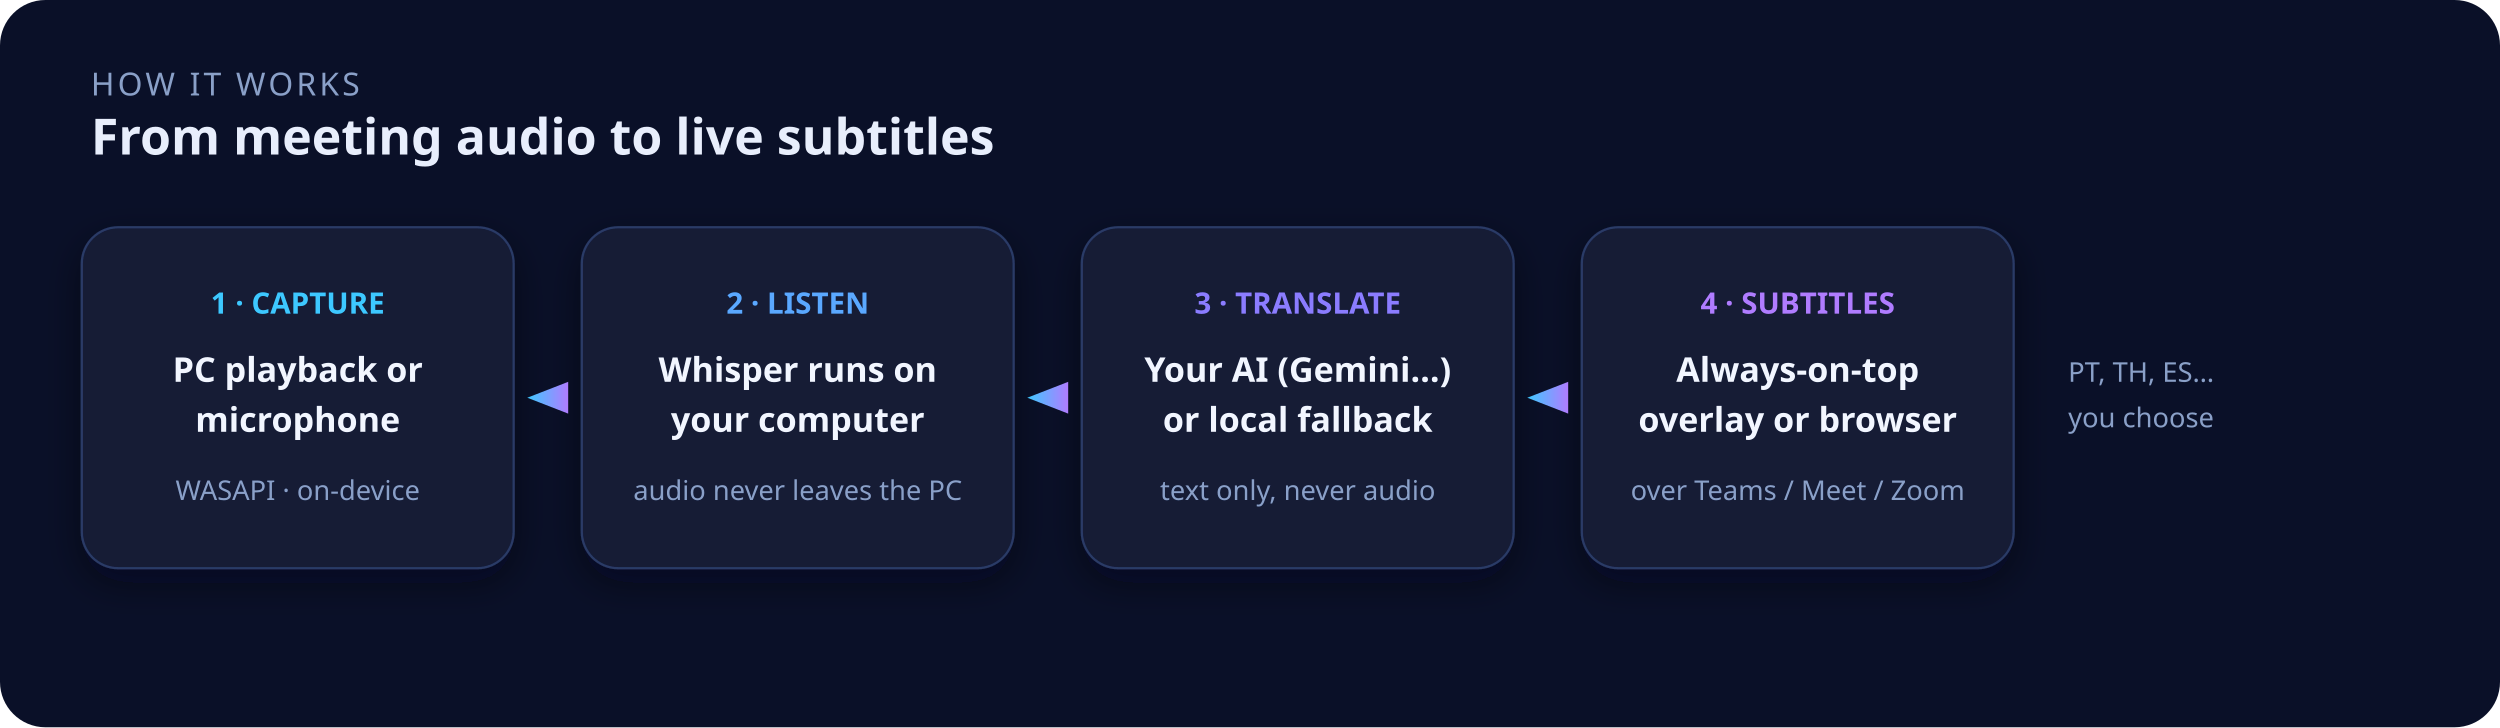
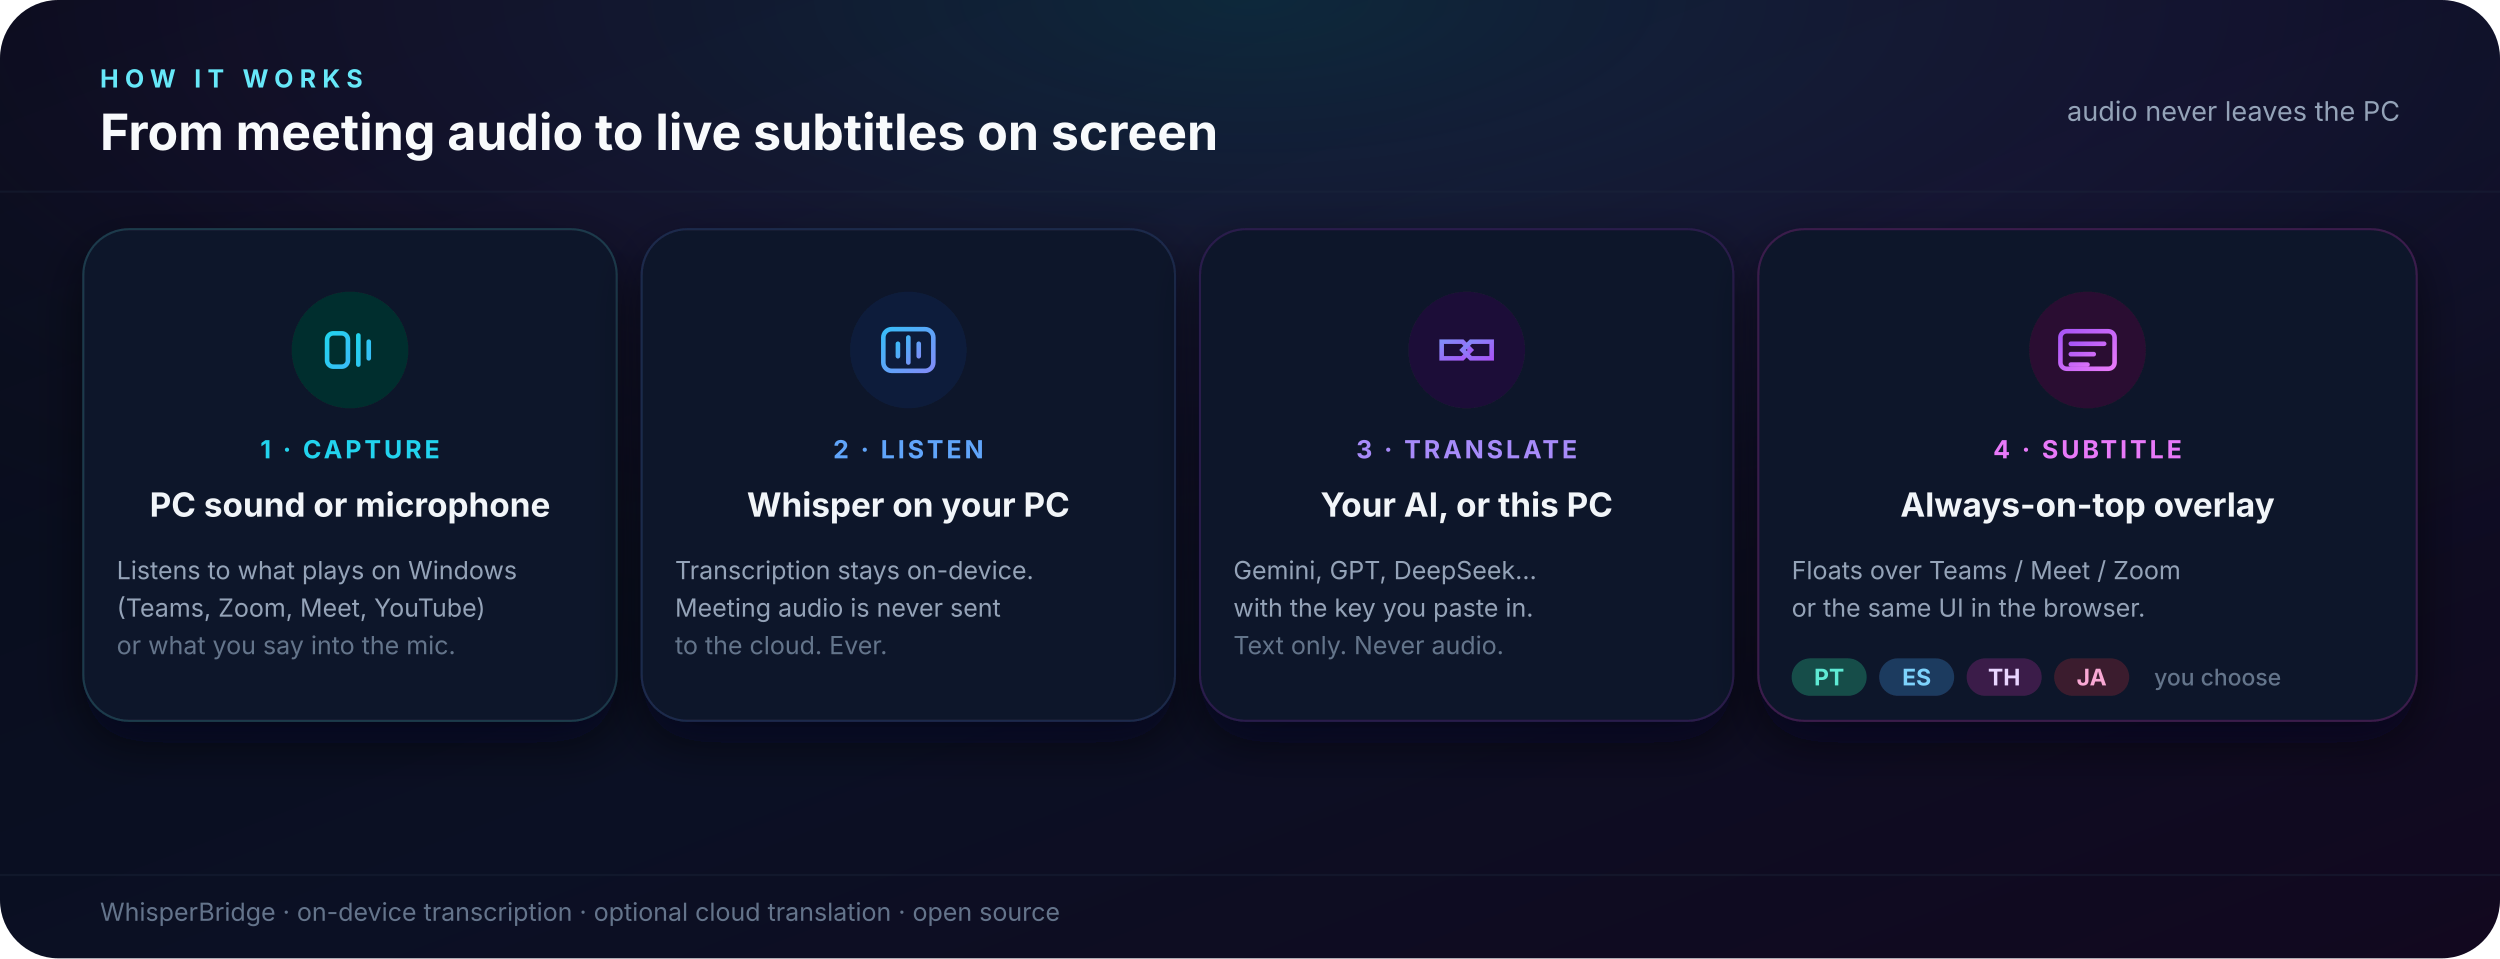
- <svg xmlns="http://www.w3.org/2000/svg" viewBox="0 0 1100 320" role="img" aria-label="How WhisperBridge works">
+ <svg xmlns="http://www.w3.org/2000/svg" viewBox="0 0 1200 460" role="img" aria-labelledby="t d">
  <defs>
-     <linearGradient id="g" x1="0" y1="0" x2="1" y2="0">
-       <stop offset="0%" stop-color="#3ec8ff" />
-       <stop offset="100%" stop-color="#b07cff" />
+     <linearGradient id="bg" x1="0" y1="0" x2="1" y2="1">
+       <stop offset="0%" stop-color="#070b18" />
+       <stop offset="55%" stop-color="#0b1024" />
+       <stop offset="100%" stop-color="#12081f" />
    </linearGradient>
-     <filter id="s" x="-10%" y="-20%" width="120%" height="160%">
-       <feDropShadow dx="0" dy="6" stdDeviation="8" flood-color="#06101f" flood-opacity="0.45" />
+     <linearGradient id="line" x1="0" y1="0" x2="1" y2="0">
+       <stop offset="0%" stop-color="#22d3ee" />
+       <stop offset="100%" stop-color="#a855f7" />
+     </linearGradient>
+     <linearGradient id="c1" x1="0" y1="0" x2="1" y2="1">
+       <stop offset="0%" stop-color="#22d3ee" />
+       <stop offset="100%" stop-color="#38bdf8" />
+     </linearGradient>
+     <linearGradient id="c2" x1="0" y1="0" x2="1" y2="1">
+       <stop offset="0%" stop-color="#38bdf8" />
+       <stop offset="100%" stop-color="#818cf8" />
+     </linearGradient>
+     <linearGradient id="c3" x1="0" y1="0" x2="1" y2="1">
+       <stop offset="0%" stop-color="#818cf8" />
+       <stop offset="100%" stop-color="#a855f7" />
+     </linearGradient>
+     <linearGradient id="c4" x1="0" y1="0" x2="1" y2="1">
+       <stop offset="0%" stop-color="#a855f7" />
+       <stop offset="100%" stop-color="#e879f9" />
+     </linearGradient>
+     <radialGradient id="glow" cx="50%" cy="0%" r="80%">
+       <stop offset="0%" stop-color="#22d3ee" stop-opacity="0.14" />
+       <stop offset="50%" stop-color="#a855f7" stop-opacity="0.06" />
+       <stop offset="100%" stop-color="#070b18" stop-opacity="0" />
+     </radialGradient>
+     <filter id="soft" x="-20%" y="-20%" width="140%" height="140%">
+       <feDropShadow dx="0" dy="10" stdDeviation="12" flood-color="#020617" flood-opacity="0.55" />
    </filter>
  </defs>
-   <rect width="1100" height="320" rx="20" fill="#0a1028" />
-   <text x="40" y="42" fill="#8aa0c8" font-family="Segoe UI, system-ui, sans-serif" font-size="14" letter-spacing="1.4">HOW IT WORKS</text>
-   <text x="40" y="68" fill="#e8eefc" font-family="Segoe UI, system-ui, sans-serif" font-size="22" font-weight="700">From meeting audio to live subtitles</text>
-   <g font-family="Segoe UI, system-ui, sans-serif" filter="url(#s)">
-     <rect x="36" y="100" width="190" height="150" rx="16" fill="#121a36" stroke="#2a3a66" />
-     <text x="131" y="138" text-anchor="middle" fill="#3ec8ff" font-size="13" font-weight="700">1 · CAPTURE</text>
-     <text x="131" y="168" text-anchor="middle" fill="#f2f6ff" font-size="15" font-weight="600">PC playback or</text>
-     <text x="131" y="190" text-anchor="middle" fill="#f2f6ff" font-size="15" font-weight="600">microphone</text>
-     <text x="131" y="220" text-anchor="middle" fill="#8aa0c8" font-size="12">WASAPI · on-device</text>
-     <rect x="256" y="100" width="190" height="150" rx="16" fill="#121a36" stroke="#2a3a66" />
-     <text x="351" y="138" text-anchor="middle" fill="#5aa8ff" font-size="13" font-weight="700">2 · LISTEN</text>
-     <text x="351" y="168" text-anchor="middle" fill="#f2f6ff" font-size="15" font-weight="600">Whisper runs on</text>
-     <text x="351" y="190" text-anchor="middle" fill="#f2f6ff" font-size="15" font-weight="600">your computer</text>
-     <text x="351" y="220" text-anchor="middle" fill="#8aa0c8" font-size="12">audio never leaves the PC</text>
-     <rect x="476" y="100" width="190" height="150" rx="16" fill="#121a36" stroke="#2a3a66" />
-     <text x="571" y="138" text-anchor="middle" fill="#8b7cff" font-size="13" font-weight="700">3 · TRANSLATE</text>
-     <text x="571" y="168" text-anchor="middle" fill="#f2f6ff" font-size="15" font-weight="600">Your AI (Gemini…)</text>
-     <text x="571" y="190" text-anchor="middle" fill="#f2f6ff" font-size="15" font-weight="600">or local fallback</text>
-     <text x="571" y="220" text-anchor="middle" fill="#8aa0c8" font-size="12">text only, never audio</text>
-     <rect x="696" y="100" width="190" height="150" rx="16" fill="#121a36" stroke="#2a3a66" />
-     <text x="791" y="138" text-anchor="middle" fill="#b07cff" font-size="13" font-weight="700">4 · SUBTITLES</text>
-     <text x="791" y="168" text-anchor="middle" fill="#f2f6ff" font-size="15" font-weight="600">Always-on-top</text>
-     <text x="791" y="190" text-anchor="middle" fill="#f2f6ff" font-size="15" font-weight="600">overlay or browser</text>
-     <text x="791" y="220" text-anchor="middle" fill="#8aa0c8" font-size="12">over Teams / Meet / Zoom</text>
+   <rect width="1200" height="460" rx="28" fill="url(#bg)" />
+   <rect width="1200" height="460" rx="28" fill="url(#glow)" />
+   <g stroke="#1e293b" stroke-width="1" opacity="0.35">
+     <path d="M0 92 H1200" />
+     <path d="M0 420 H1200" />
  </g>
-   <g fill="url(#g)">
-     <polygon points="232,175 250,168 250,182" />
-     <polygon points="452,175 470,168 470,182" />
-     <polygon points="672,175 690,168 690,182" />
+   <text x="48" y="42" fill="#67e8f9" font-family="Segoe UI, Inter, system-ui, sans-serif" font-size="12" font-weight="700" letter-spacing="3">HOW IT WORKS</text>
+   <text x="48" y="72" fill="#f8fafc" font-family="Segoe UI, Inter, system-ui, sans-serif" font-size="24" font-weight="700">From meeting audio to live subtitles on screen</text>
+   <text x="1152" y="58" text-anchor="end" fill="#94a3b8" font-family="Segoe UI, Inter, system-ui, sans-serif" font-size="13">audio never leaves the PC</text>
+   <g stroke="url(#line)" stroke-width="2" fill="none" opacity="0.85">
+     <path d="M300 230 H348" />
+     <path d="M568 230 H616" />
+     <path d="M836 230 H884" />
  </g>
-   <text x="910" y="168" fill="#8aa0c8" font-family="Segoe UI, system-ui, sans-serif" font-size="12">PT, TH, ES…</text>
-   <text x="910" y="188" fill="#8aa0c8" font-family="Segoe UI, system-ui, sans-serif" font-size="12">you choose</text>
+   <g fill="#a5b4fc">
+     <polygon points="344,224 356,230 344,236" />
+     <polygon points="612,224 624,230 612,236" />
+     <polygon points="880,224 892,230 880,236" />
+   </g>
+   <g filter="url(#soft)" font-family="Segoe UI, Inter, system-ui, sans-serif">
+     <rect x="40" y="110" width="256" height="236" rx="22" fill="#0f172a" stroke="#1e3a4c" />
+     <circle cx="168" cy="168" r="28" fill="#042f2e" />
+     <g transform="translate(168 168)" fill="none" stroke="url(#c1)" stroke-width="2.2" stroke-linecap="round">
+       <rect x="-11" y="-8" width="10" height="16" rx="3" />
+       <path d="M4 -7 v14 M9 -4 v8" />
+       <path d="M-16 14 h32" />
+     </g>
+     <text x="168" y="220" text-anchor="middle" fill="#22d3ee" font-size="12" font-weight="700" letter-spacing="1.4">1  ·  CAPTURE</text>
+     <text x="168" y="248" text-anchor="middle" fill="#f1f5f9" font-size="16" font-weight="650">PC sound or microphone</text>
+     <text x="56" y="278" text-anchor="start" fill="#94a3b8" font-size="12">Listens to what plays on Windows</text>
+     <text x="56" y="296" text-anchor="start" fill="#94a3b8" font-size="12">(Teams, Zoom, Meet, YouTube)</text>
+     <text x="56" y="314" text-anchor="start" fill="#64748b" font-size="12">or what you say into the mic.</text>
+   </g>
+   <g filter="url(#soft)" font-family="Segoe UI, Inter, system-ui, sans-serif">
+     <rect x="308" y="110" width="256" height="236" rx="22" fill="#0f172a" stroke="#1e2a4c" />
+     <circle cx="436" cy="168" r="28" fill="#0b1c3a" />
+     <g transform="translate(436 168)" fill="none" stroke="url(#c2)" stroke-width="2.2" stroke-linecap="round">
+       <rect x="-12" y="-10" width="24" height="20" rx="4" />
+       <path d="M-6 14 h12" />
+       <path d="M-5 -3 v6 M0 -6 v12 M5 -3 v6" />
+     </g>
+     <text x="436" y="220" text-anchor="middle" fill="#60a5fa" font-size="12" font-weight="700" letter-spacing="1.4">2  ·  LISTEN</text>
+     <text x="436" y="248" text-anchor="middle" fill="#f1f5f9" font-size="16" font-weight="650">Whisper on your PC</text>
+     <text x="324" y="278" text-anchor="start" fill="#94a3b8" font-size="12">Transcription stays on-device.</text>
+     <text x="324" y="296" text-anchor="start" fill="#94a3b8" font-size="12">Meeting audio is never sent</text>
+     <text x="324" y="314" text-anchor="start" fill="#64748b" font-size="12">to the cloud. Ever.</text>
+   </g>
+   <g filter="url(#soft)" font-family="Segoe UI, Inter, system-ui, sans-serif">
+     <rect x="576" y="110" width="256" height="236" rx="22" fill="#0f172a" stroke="#2a1e4c" />
+     <circle cx="704" cy="168" r="28" fill="#1e1038" />
+     <g transform="translate(704 168)" fill="none" stroke="url(#c3)" stroke-width="2.2" stroke-linecap="round">
+       <path d="M-12 -4 h10 l4 4 -4 4 h-10 z" />
+       <path d="M12 4 h-10 l-4 -4 4 -4 h10 z" />
+     </g>
+     <text x="704" y="220" text-anchor="middle" fill="#a78bfa" font-size="12" font-weight="700" letter-spacing="1.4">3  ·  TRANSLATE</text>
+     <text x="704" y="248" text-anchor="middle" fill="#f1f5f9" font-size="16" font-weight="650">Your AI, or this PC</text>
+     <text x="592" y="278" text-anchor="start" fill="#94a3b8" font-size="12">Gemini, GPT, DeepSeek…</text>
+     <text x="592" y="296" text-anchor="start" fill="#94a3b8" font-size="12">with the key you paste in.</text>
+     <text x="592" y="314" text-anchor="start" fill="#64748b" font-size="12">Text only. Never audio.</text>
+   </g>
+   <g filter="url(#soft)" font-family="Segoe UI, Inter, system-ui, sans-serif">
+     <rect x="844" y="110" width="316" height="236" rx="22" fill="#0f172a" stroke="#3b1e4c" />
+     <circle cx="1002" cy="168" r="28" fill="#2a1030" />
+     <g transform="translate(1002 168)" fill="none" stroke="url(#c4)" stroke-width="2.2" stroke-linecap="round">
+       <rect x="-13" y="-9" width="26" height="18" rx="3" />
+       <path d="M-8 -3 h16 M-8 2 h11 M-8 7 h8" />
+     </g>
+     <text x="1002" y="220" text-anchor="middle" fill="#e879f9" font-size="12" font-weight="700" letter-spacing="1.4">4  ·  SUBTITLE</text>
+     <text x="1002" y="248" text-anchor="middle" fill="#f1f5f9" font-size="16" font-weight="650">Always-on-top overlay</text>
+     <text x="860" y="278" text-anchor="start" fill="#94a3b8" font-size="12">Floats over Teams / Meet / Zoom</text>
+     <text x="860" y="296" text-anchor="start" fill="#94a3b8" font-size="12">or the same UI in the browser.</text>
+     <g font-size="11" font-weight="700">
+       <rect x="860" y="316" width="36" height="18" rx="9" fill="#134e4a" />
+       <text x="878" y="329" text-anchor="middle" fill="#5eead4">PT</text>
+       <rect x="902" y="316" width="36" height="18" rx="9" fill="#1e3a5f" />
+       <text x="920" y="329" text-anchor="middle" fill="#7dd3fc">ES</text>
+       <rect x="944" y="316" width="36" height="18" rx="9" fill="#3b1d4a" />
+       <text x="962" y="329" text-anchor="middle" fill="#e9d5ff">TH</text>
+       <rect x="986" y="316" width="36" height="18" rx="9" fill="#3b1d2e" />
+       <text x="1004" y="329" text-anchor="middle" fill="#f9a8d4">JA</text>
+       <text x="1034" y="329" fill="#64748b" font-weight="500">you choose</text>
+     </g>
+   </g>
+   <text x="48" y="442" fill="#64748b" font-family="Segoe UI, Inter, system-ui, sans-serif" font-size="12">WhisperBridge · on-device transcription · optional cloud translation · open source</text>
</svg>
